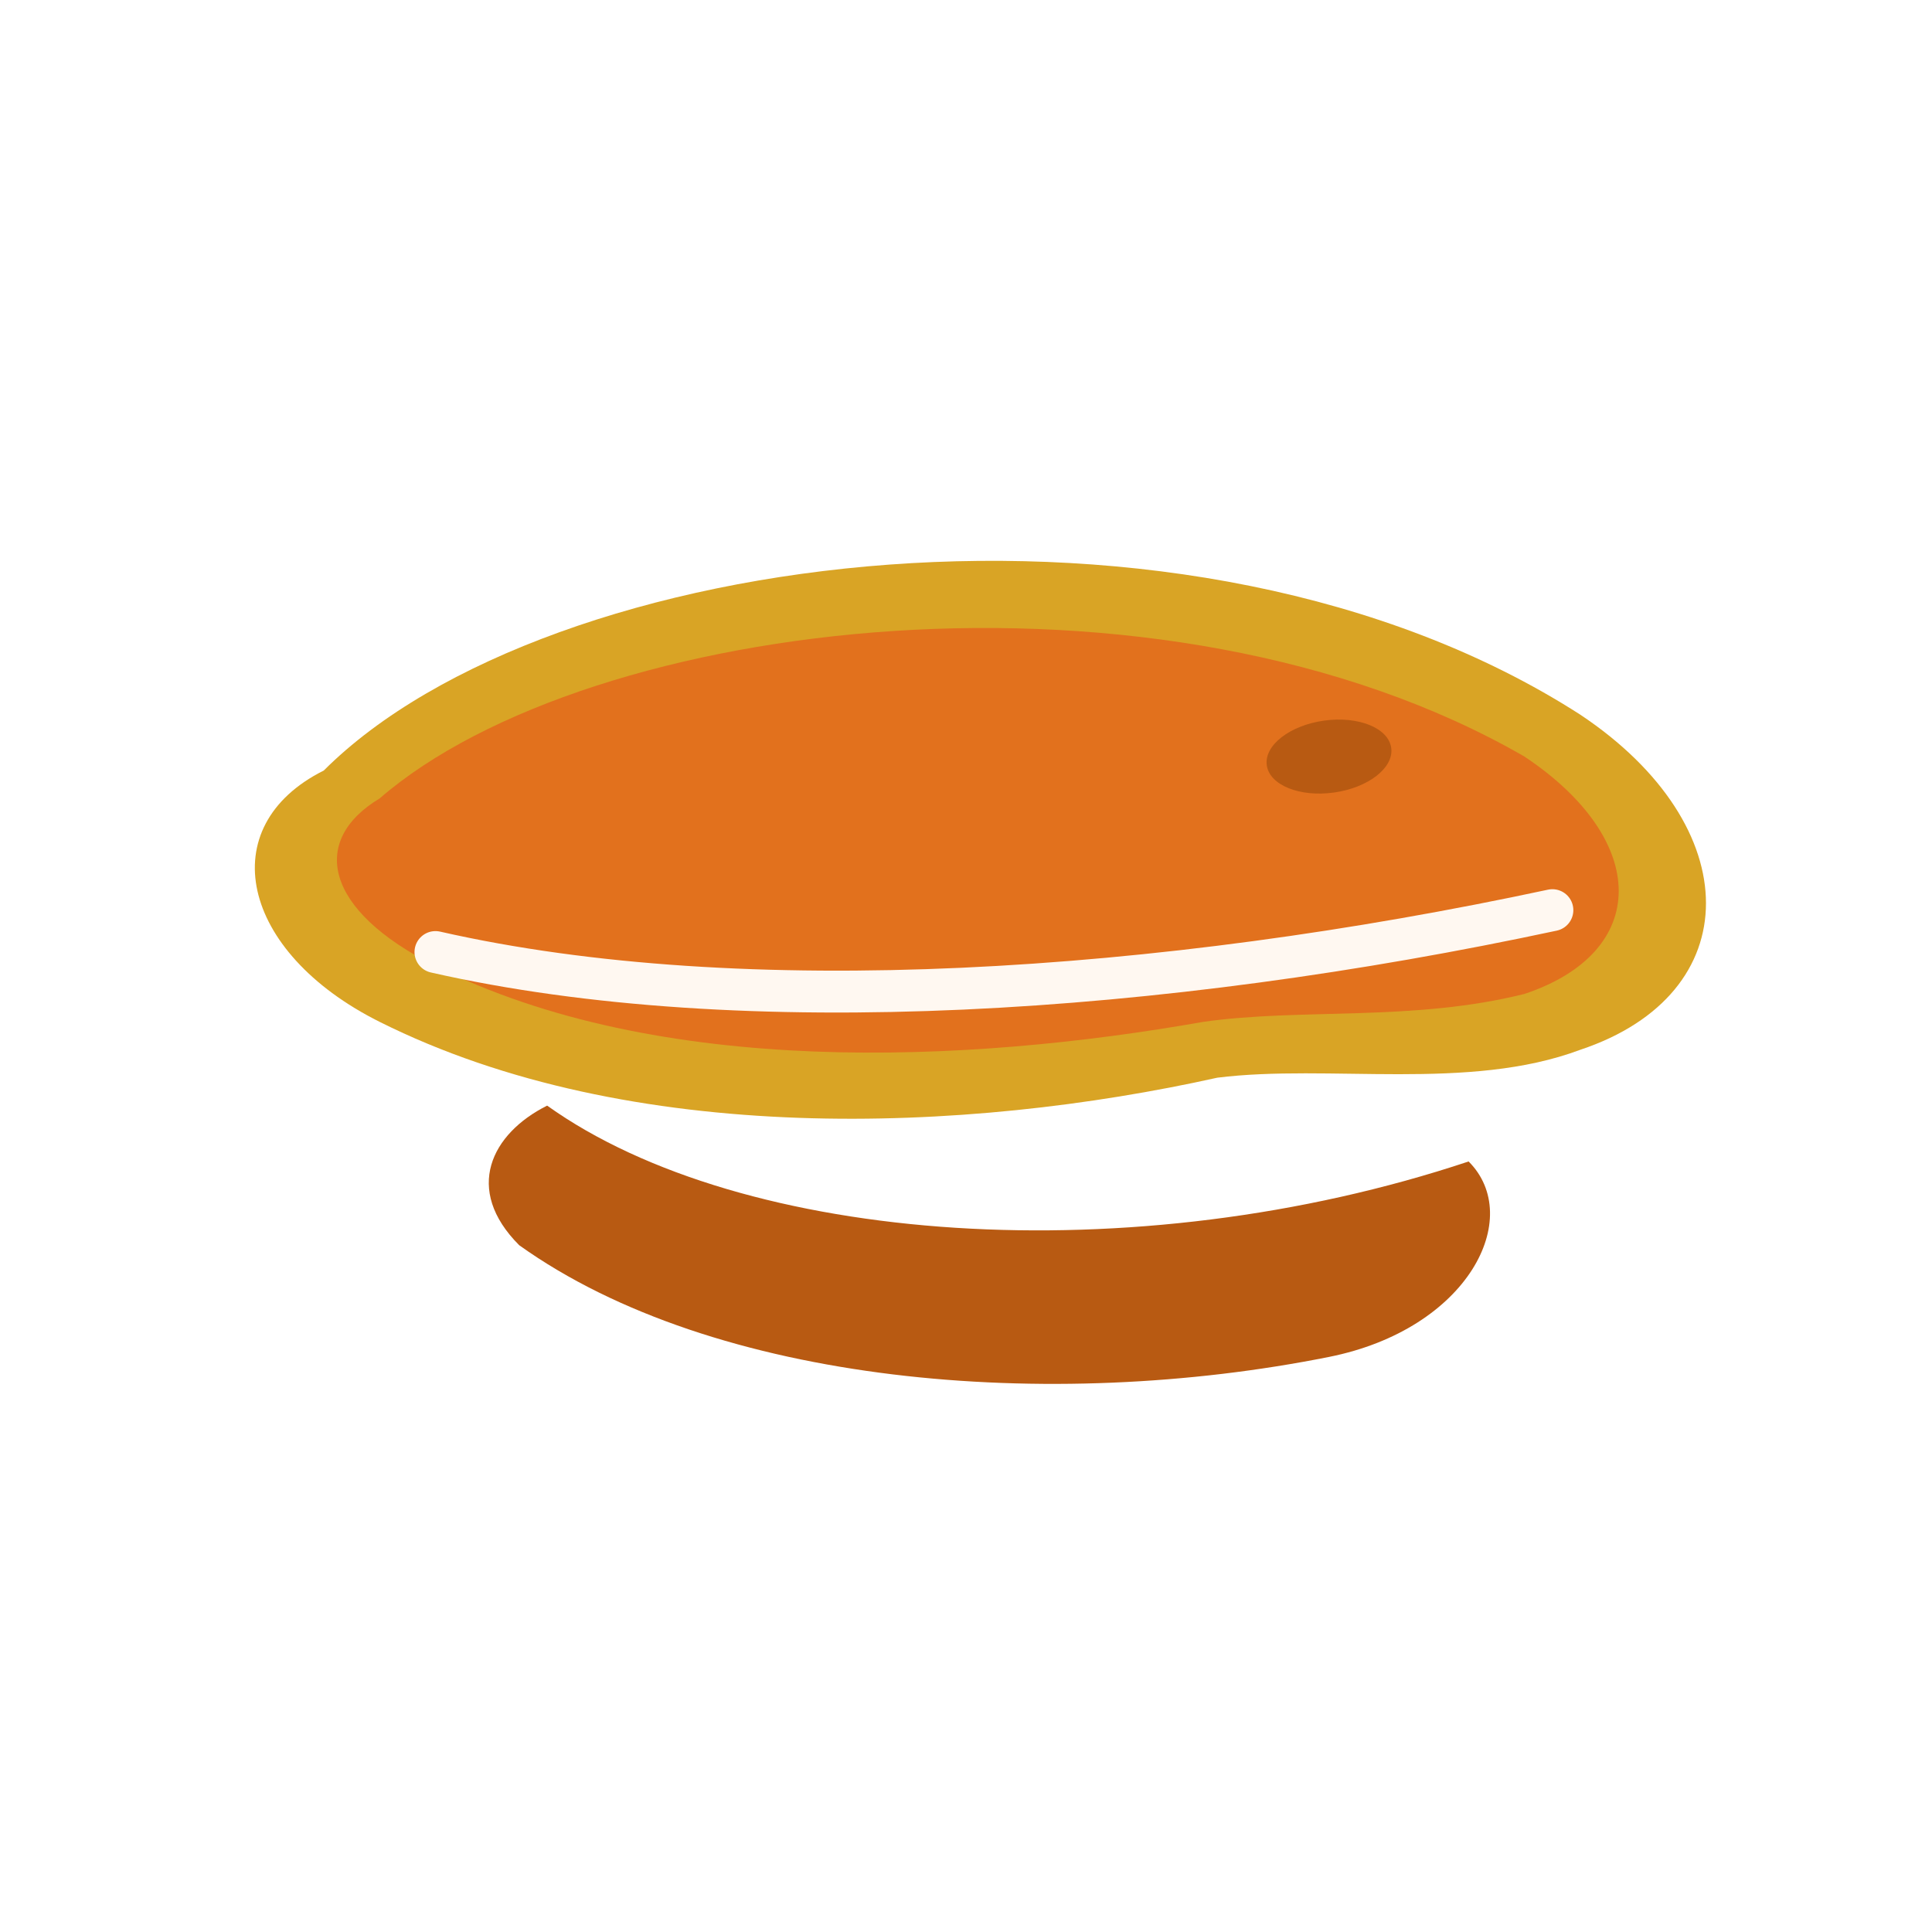
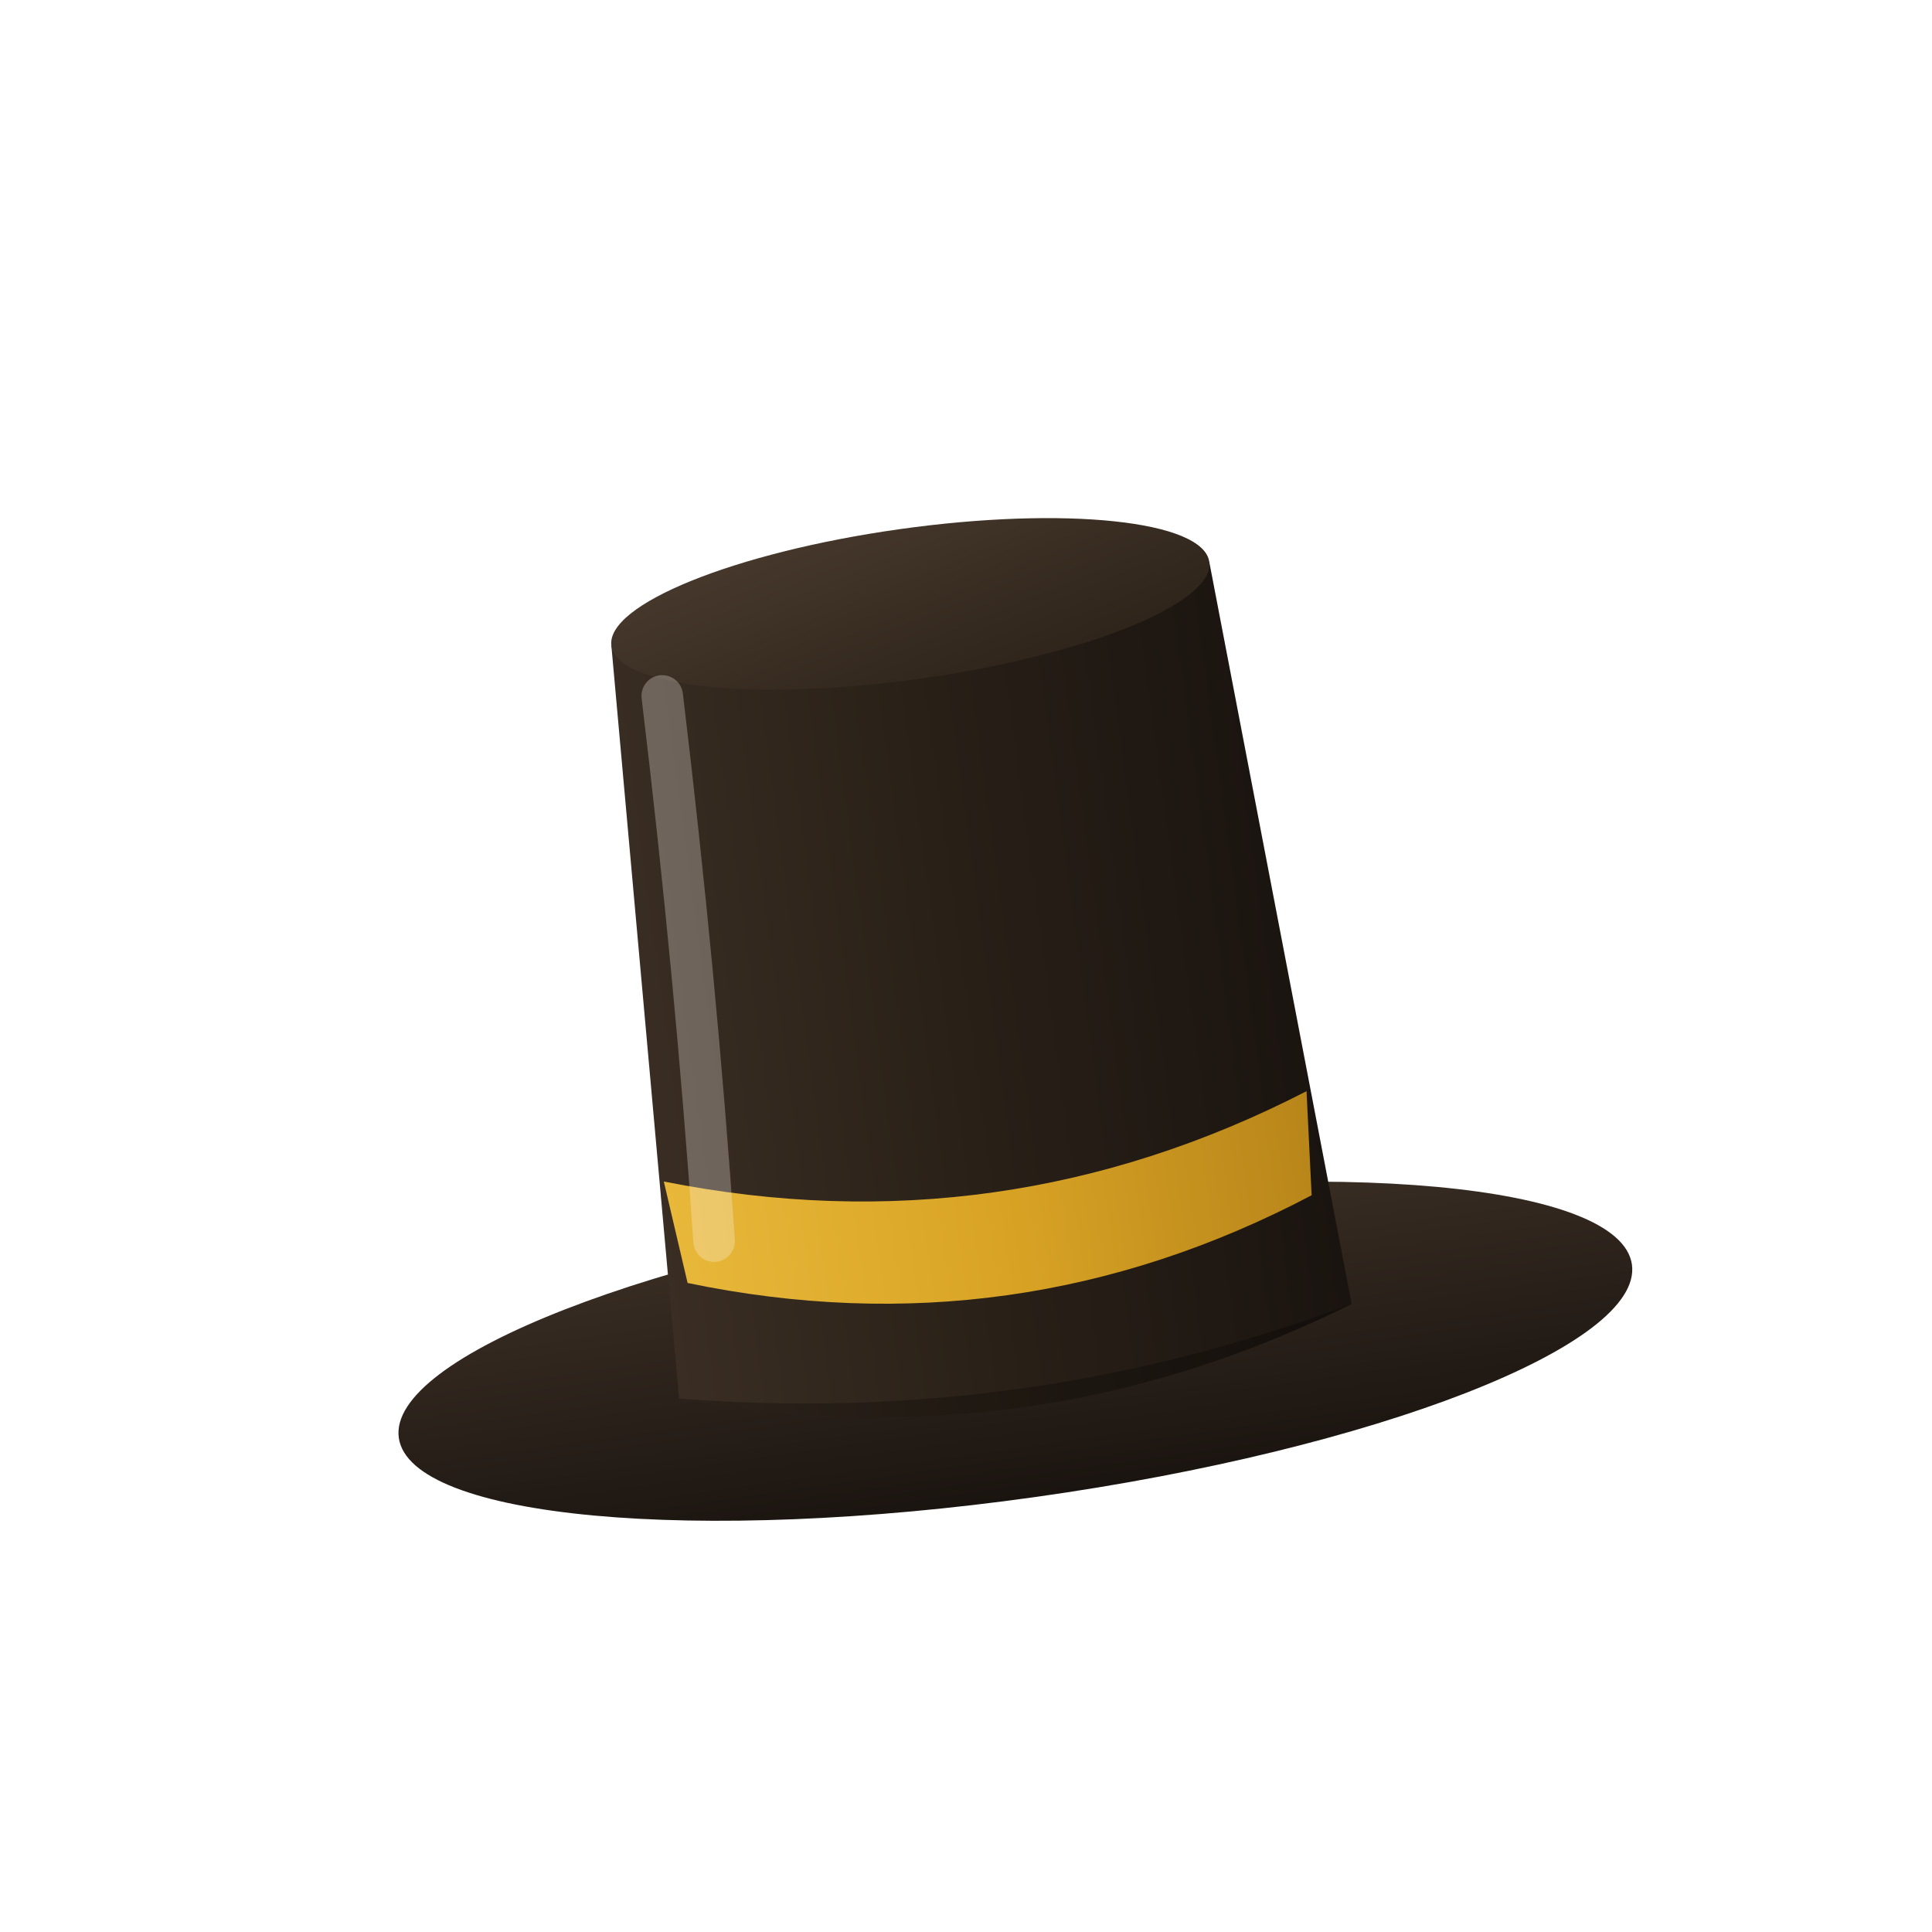
<svg xmlns="http://www.w3.org/2000/svg" width="1024" height="1024" viewBox="0 0 1024 1024">
-   <g transform="translate(512 512) scale(7.4) translate(-60 -60)">
-     <path d="M14 46 C 30 30, 76 24, 104 42 C 116 50, 116 62, 104 66 C 96 69, 86 67, 78 68 C 60 72, 36 73, 18 64 C 8 59, 6 50, 14 46 Z" fill="#D9A425" />
-     <path d="M18 48 C 33 35, 74 30, 100 45 C 109 51, 109 59, 100 62 C 92 64, 84 63, 77 64 C 60 67, 38 68, 22 60 C 14 56, 13 51, 18 48 Z" fill="#E2711D" />
-     <path d="M22 59 C 44 64, 74 62, 102 56" stroke="#FFF8F1" stroke-width="3" stroke-linecap="round" fill="none" />
-     <ellipse cx="86" cy="45" rx="4.5" ry="2.6" fill="#B85A12" transform="rotate(-8 86 45)" />
-     <path d="M30 70 C 44 80, 72 82, 96 74 C 100 78, 96 86, 86 88 C 66 92, 42 90, 28 80 C 24 76, 26 72, 30 70 Z" fill="#B85A12" />
+   <defs>
+     <linearGradient id="crown" x1="0" y1="0" x2="1" y2="0">
+       <stop offset="0" stop-color="#3A2E24" />
+       <stop offset="0.45" stop-color="#2A2118" />
+       <stop offset="1" stop-color="#1A1410" />
+     </linearGradient>
+     <linearGradient id="brim" x1="0" y1="0" x2="0" y2="1">
+       <stop offset="0" stop-color="#3A2E24" />
+       <stop offset="1" stop-color="#1A1410" />
+     </linearGradient>
+     <linearGradient id="band" x1="0" y1="0" x2="1" y2="0">
+       <stop offset="0" stop-color="#E8B83A" />
+       <stop offset="0.5" stop-color="#D9A425" />
+       <stop offset="1" stop-color="#B8851A" />
+     </linearGradient>
+     <linearGradient id="top" x1="0" y1="0" x2="1" y2="1">
+       <stop offset="0" stop-color="#4A3B2E" />
+       <stop offset="1" stop-color="#2A2118" />
+     </linearGradient>
+   </defs>
+   <g transform="translate(512 530) rotate(-8) translate(-512 -512)">
+     <ellipse cx="512" cy="700" rx="330" ry="78" fill="url(#brim)" />
+     <path d="M332 700 L352 300 Q512 262 672 300 L692 700 Q512 760 332 700 Z" fill="url(#crown)" />
+     <path d="M345 640 Q512 700 679 640 L684 585 Q512 645 340 585 Z" fill="url(#band)" />
+     <ellipse cx="512" cy="300" rx="160" ry="40" fill="url(#top)" />
+     <path d="M375 330 Q372 480 362 620" stroke="#FFF8F1" stroke-opacity="0.28" stroke-width="22" stroke-linecap="round" fill="none" />
+     <path d="M332 700 Q512 760 692 700 Q512 740 332 700 Z" fill="#000000" fill-opacity="0.25" />
  </g>
</svg>
